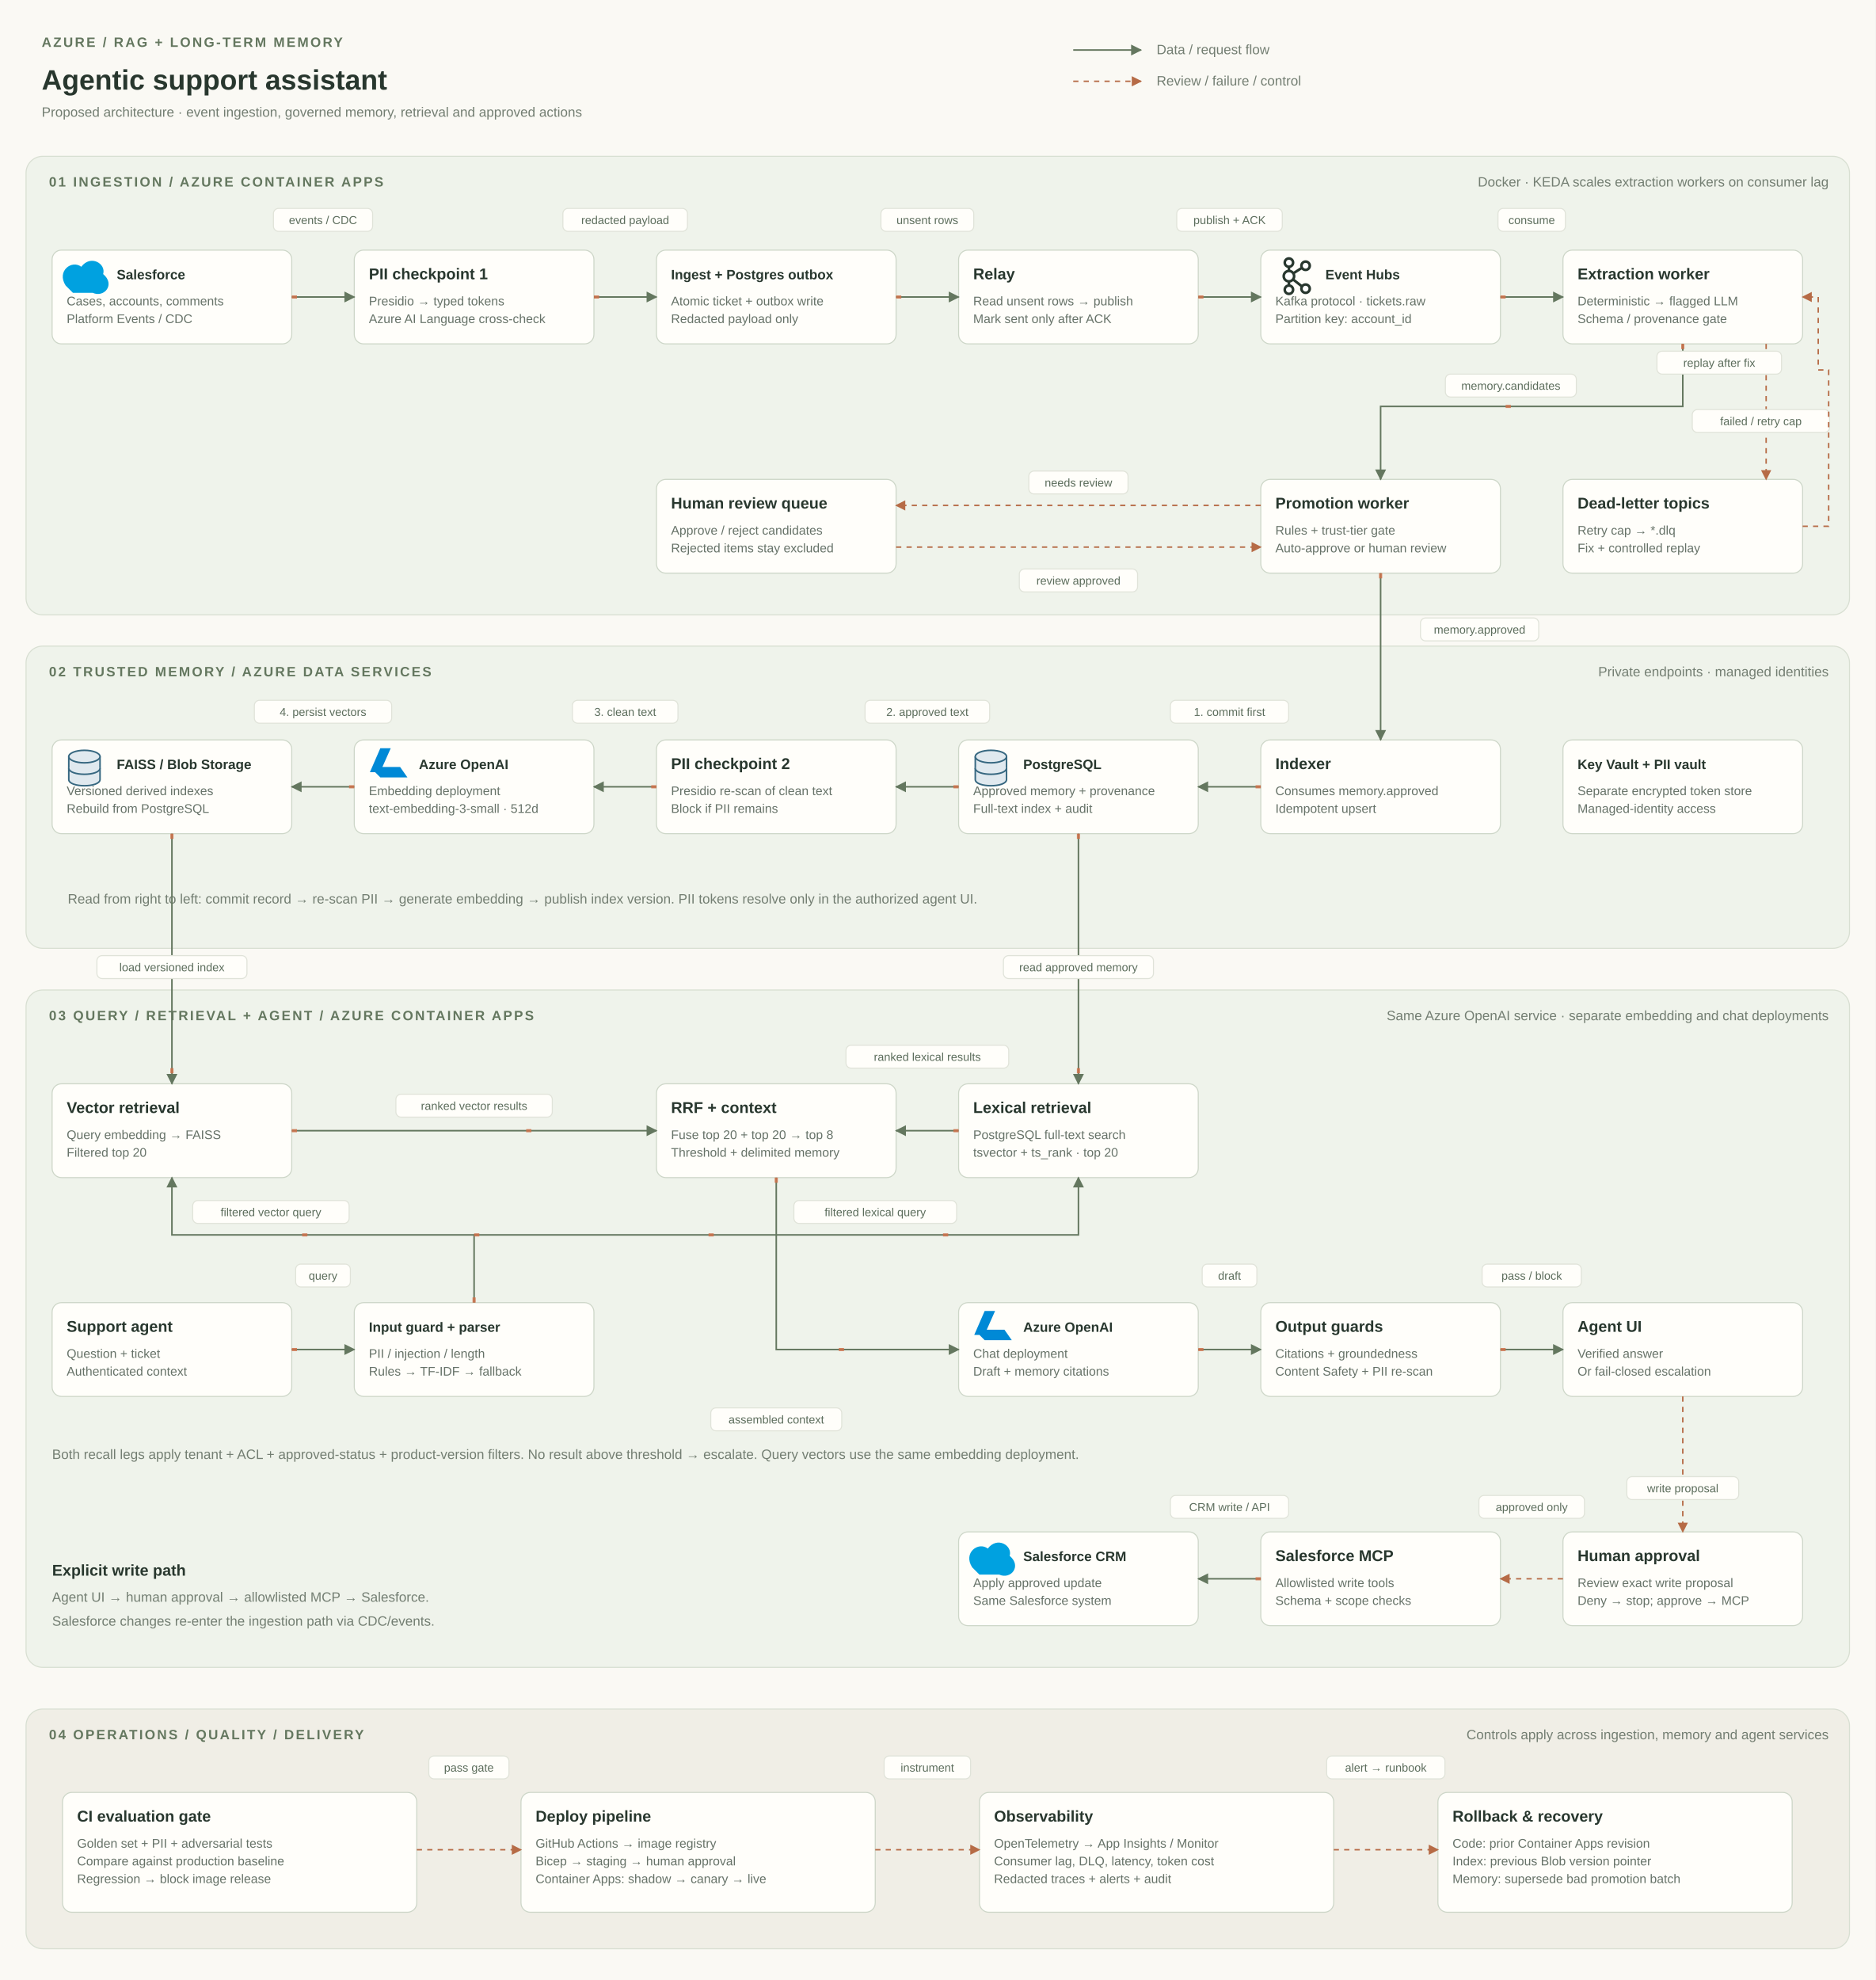
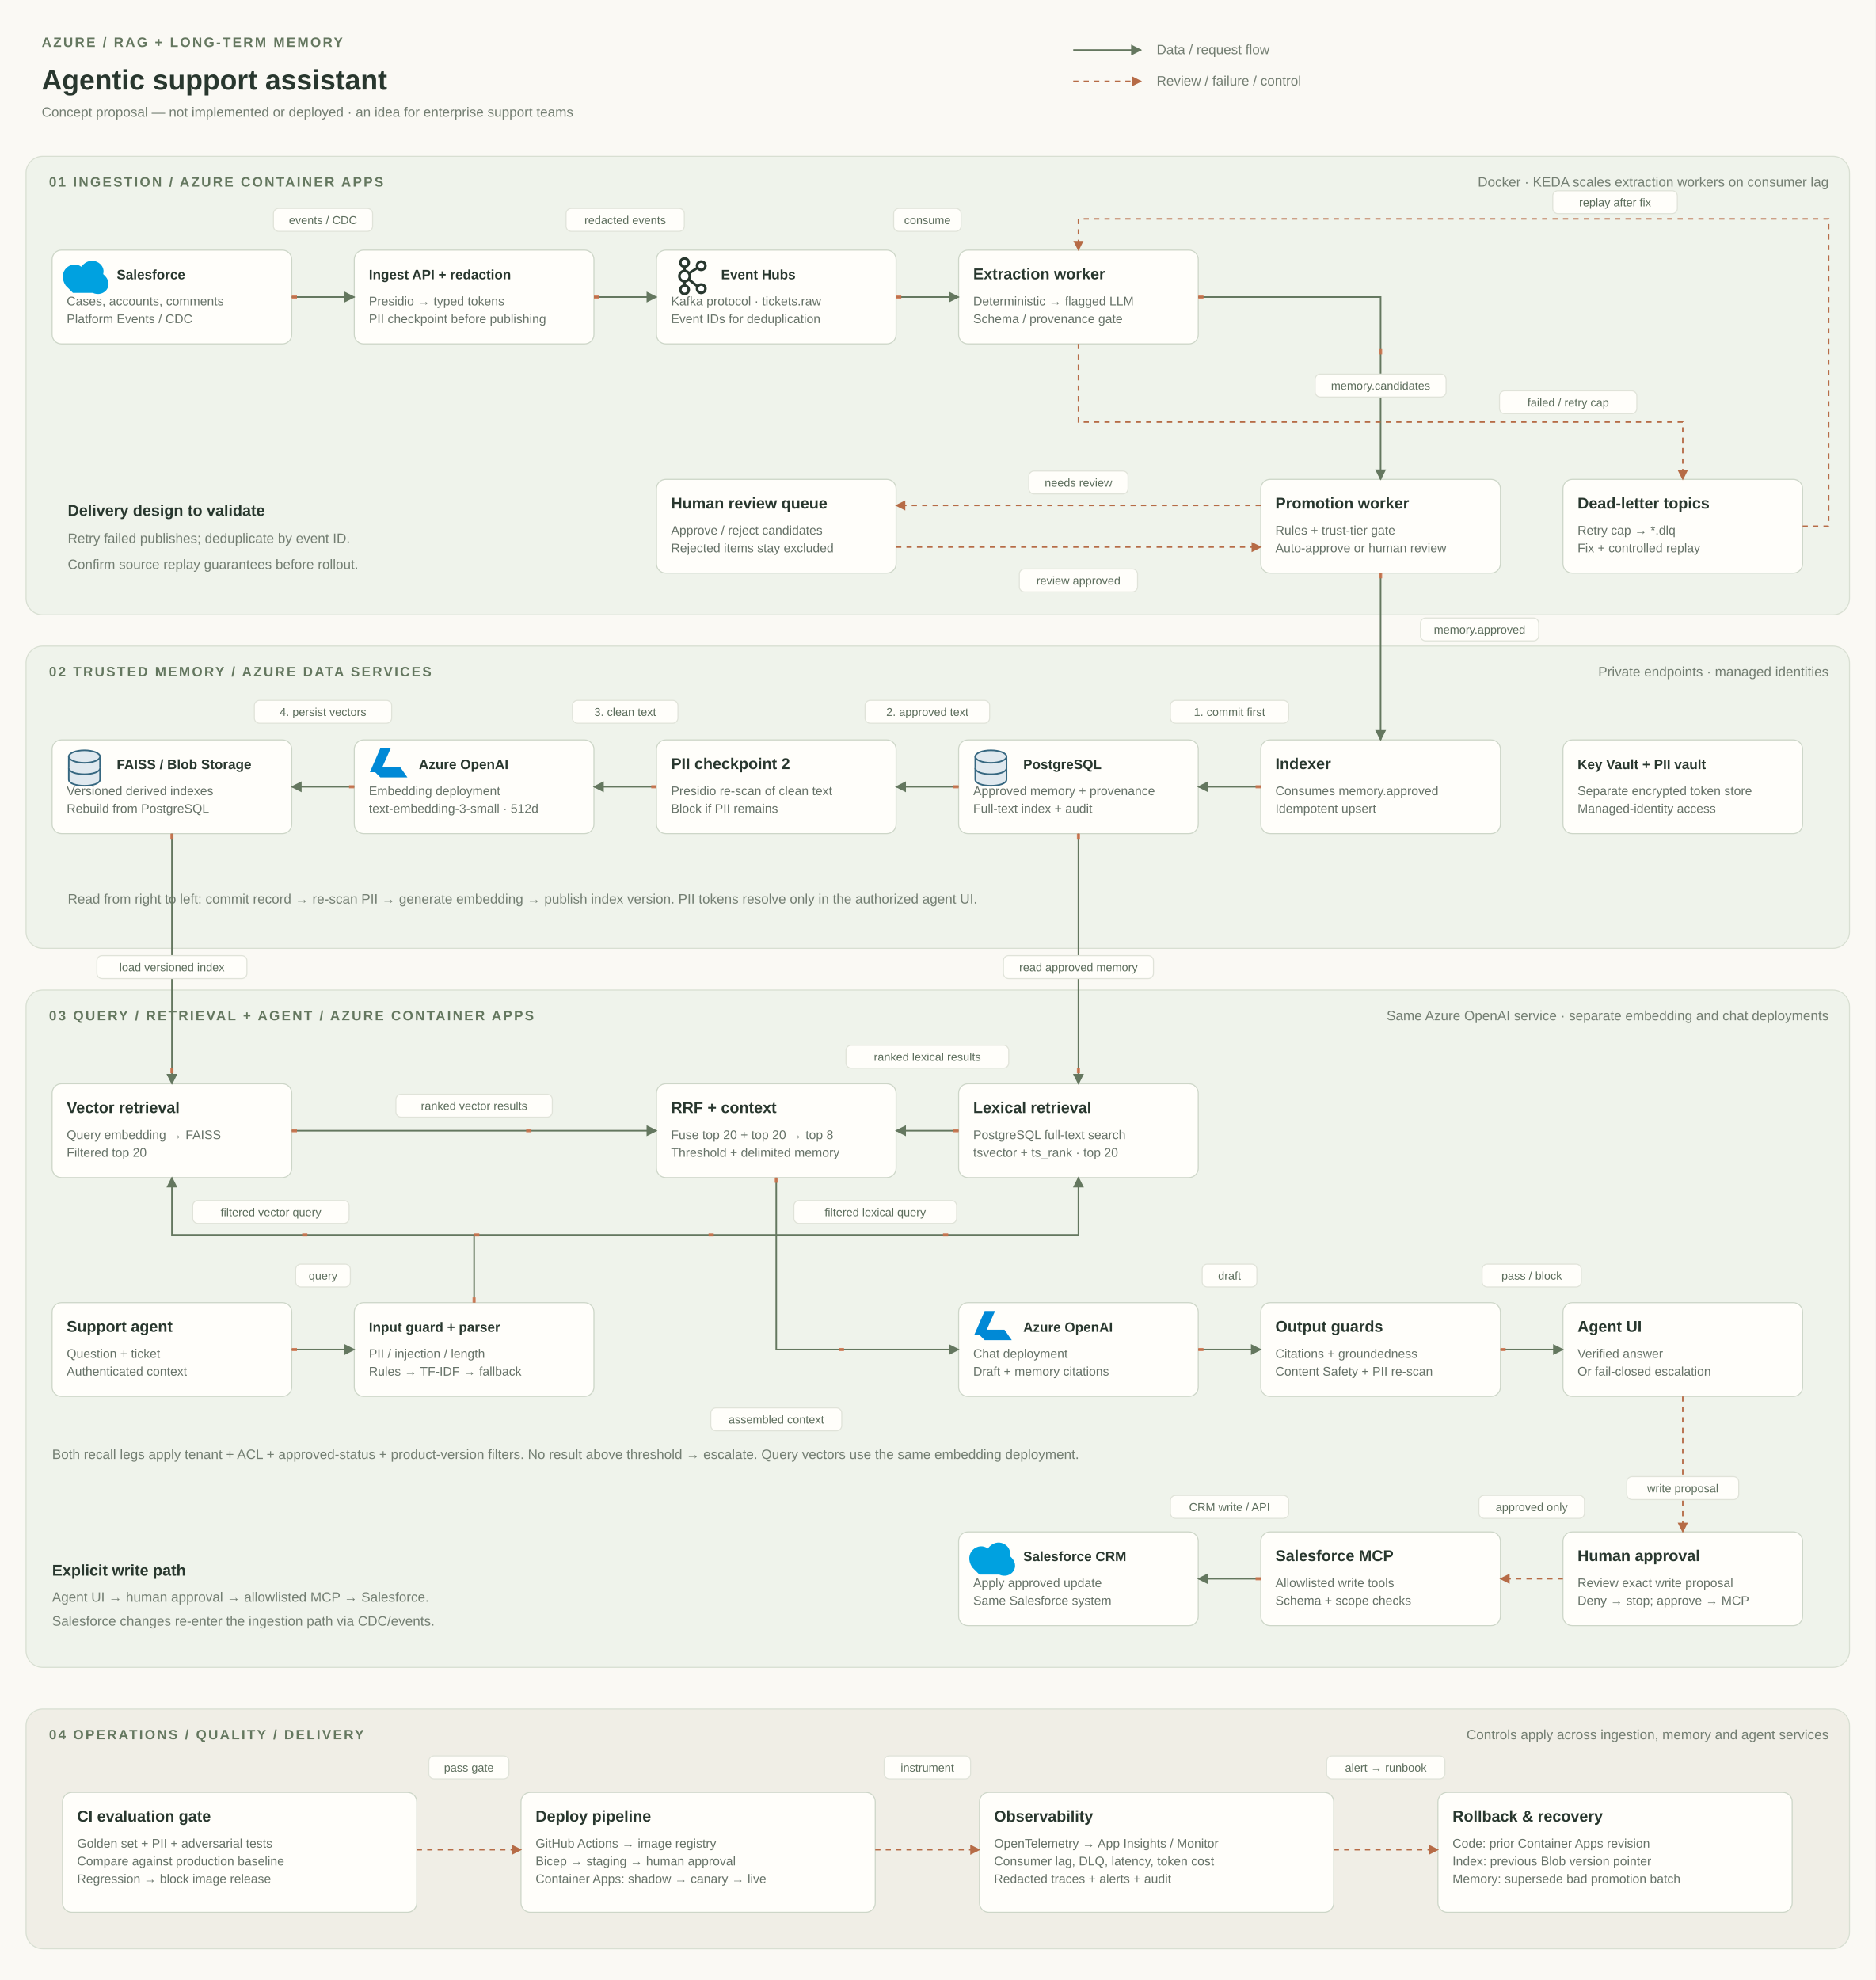
<svg xmlns="http://www.w3.org/2000/svg" width="1800" height="1900" viewBox="0 0 1800 1900" role="img" aria-labelledby="title desc">
  <defs>
    <marker id="arrow" viewBox="0 0 10 10" refX="9" refY="5" markerWidth="7" markerHeight="7" orient="auto-start-reverse">
      <path d="M0 0L10 5L0 10" fill="#64775f" />
    </marker>
    <marker id="warn" viewBox="0 0 10 10" refX="9" refY="5" markerWidth="7" markerHeight="7" orient="auto">
      <path d="M0 0L10 5L0 10" fill="#b66b46" />
    </marker>
  </defs>
  <style>text{font-family:Arial,sans-serif;fill:#28372e}.title{font-size:27px;font-weight:600}.sub{font-size:13px;fill:#737e72}.lane{font-size:13px;letter-spacing:1.7px;font-weight:bold;fill:#64775f}.nt{font-size:15px;font-weight:bold}.nd{font-size:12px;fill:#667268}.el{font-size:11px;fill:#5c6d5c;paint-order:stroke;stroke:#faf9f4;stroke-width:6px;stroke-linejoin:round}.flow{fill:none;stroke:#64775f;stroke-width:1.5;marker-end:url(#arrow)}.control{fill:none;stroke:#b66b46;stroke-width:1.4;stroke-dasharray:5 5;marker-end:url(#warn)}.packet{fill:none;stroke:#cf714a;stroke-width:3;stroke-dasharray:5 220;animation:travel 6s linear infinite;opacity:.85}@keyframes travel{to{stroke-dashoffset:-450}}@media(prefers-reduced-motion:reduce){.packet{display:none}}</style>
  <rect width="1800" height="1900" fill="#faf9f4" />
  <text x="40" y="45" class="lane">AZURE / RAG + LONG-TERM MEMORY</text>
  <text x="40" y="86" class="title">Agentic support assistant</text>
-   <text x="40" y="112" class="sub">Proposed architecture · event ingestion, governed memory, retrieval and approved actions</text>
+   <text x="40" y="112" class="sub">Concept proposal — not implemented or deployed · an idea for enterprise support teams</text>
  <path d="M1030 48h65" class="flow" />
  <text x="1110" y="52" class="sub">Data / request flow</text>
  <path d="M1030 78h65" class="control" />
  <text x="1110" y="82" class="sub">Review / failure / control</text>
  <rect x="25" y="150" width="1750" height="440" rx="16" fill="#eff3eb" stroke="#d8dfd2" />
  <text x="47" y="179" class="lane">01  INGESTION / AZURE CONTAINER APPS</text>
  <text x="1755" y="179" text-anchor="end" class="sub">Docker · KEDA scales extraction workers on consumer lag</text>
  <rect x="50" y="240" width="230" height="90" rx="9" fill="#fffefa" stroke="#cdd6c8" />
  <path d="M63 274c-9 -14 6 -25 15 -18c9 -12 24 -3 21 7c12 10 1 23 -10 18h-19z" fill="#00a1e0" />
  <text x="112" y="268" class="nt" style="font-size:13px">Salesforce</text>
  <text x="64" y="293" class="nd">Cases, accounts, comments</text>
  <text x="64" y="310" class="nd">Platform Events / CDC</text>
  <rect x="340" y="240" width="230" height="90" rx="9" fill="#fffefa" stroke="#cdd6c8" />
-   <text x="354" y="268" class="nt" style="font-size:15px">PII checkpoint 1</text>
+   <text x="354" y="268" class="nt" style="font-size:13px">Ingest API + redaction</text>
  <text x="354" y="293" class="nd">Presidio → typed tokens</text>
-   <text x="354" y="310" class="nd">Azure AI Language cross-check</text>
+   <text x="354" y="310" class="nd">PII checkpoint before publishing</text>
  <rect x="630" y="240" width="230" height="90" rx="9" fill="#fffefa" stroke="#cdd6c8" />
-   <text x="644" y="268" class="nt" style="font-size:13px">Ingest + Postgres outbox</text>
-   <text x="644" y="293" class="nd">Atomic ticket + outbox write</text>
-   <text x="644" y="310" class="nd">Redacted payload only</text>
+   <g fill="white" stroke="#28372e" stroke-width="2.5">
+     <path d="M657 254v22m0 -11l14 -9m-14 9l14 11" />
+     <circle cx="657" cy="252" r="4" />
+     <circle cx="657" cy="265" r="5" />
+     <circle cx="657" cy="278" r="4" />
+     <circle cx="673" cy="255" r="4" />
+     <circle cx="673" cy="277" r="4" />
+   </g>
+   <text x="692" y="268" class="nt" style="font-size:13px">Event Hubs</text>
+   <text x="644" y="293" class="nd">Kafka protocol · tickets.raw</text>
+   <text x="644" y="310" class="nd">Event IDs for deduplication</text>
  <rect x="920" y="240" width="230" height="90" rx="9" fill="#fffefa" stroke="#cdd6c8" />
-   <text x="934" y="268" class="nt" style="font-size:15px">Relay</text>
-   <text x="934" y="293" class="nd">Read unsent rows → publish</text>
-   <text x="934" y="310" class="nd">Mark sent only after ACK</text>
-   <rect x="1210" y="240" width="230" height="90" rx="9" fill="#fffefa" stroke="#cdd6c8" />
-   <g fill="white" stroke="#28372e" stroke-width="2.5">
-     <path d="M1237 254v22m0 -11l14 -9m-14 9l14 11" />
-     <circle cx="1237" cy="252" r="4" />
-     <circle cx="1237" cy="265" r="5" />
-     <circle cx="1237" cy="278" r="4" />
-     <circle cx="1253" cy="255" r="4" />
-     <circle cx="1253" cy="277" r="4" />
-   </g>
-   <text x="1272" y="268" class="nt" style="font-size:13px">Event Hubs</text>
-   <text x="1224" y="293" class="nd">Kafka protocol · tickets.raw</text>
-   <text x="1224" y="310" class="nd">Partition key: account_id</text>
-   <rect x="1500" y="240" width="230" height="90" rx="9" fill="#fffefa" stroke="#cdd6c8" />
-   <text x="1514" y="268" class="nt" style="font-size:15px">Extraction worker</text>
-   <text x="1514" y="293" class="nd">Deterministic → flagged LLM</text>
-   <text x="1514" y="310" class="nd">Schema / provenance gate</text>
-   <path d="M280 285H340" class="flow" />
-   <path d="M280 285H340" class="packet" />
-   <rect x="262.4" y="200" width="95.2" height="22" rx="5" fill="#fffefa" stroke="#e0e3d9" />
-   <text x="310" y="215" text-anchor="middle" class="el" style="stroke:none">events / CDC</text>
-   <path d="M570 285H630" class="flow" />
-   <path d="M570 285H630" class="packet" />
-   <rect x="540.2" y="200" width="119.6" height="22" rx="5" fill="#fffefa" stroke="#e0e3d9" />
-   <text x="600" y="215" text-anchor="middle" class="el" style="stroke:none">redacted payload</text>
-   <path d="M860 285H920" class="flow" />
-   <path d="M860 285H920" class="packet" />
-   <rect x="845.45" y="200" width="89.1" height="22" rx="5" fill="#fffefa" stroke="#e0e3d9" />
-   <text x="890" y="215" text-anchor="middle" class="el" style="stroke:none">unsent rows</text>
-   <path d="M1150 285H1210" class="flow" />
-   <path d="M1150 285H1210" class="packet" />
-   <rect x="1129.35" y="200" width="101.3" height="22" rx="5" fill="#fffefa" stroke="#e0e3d9" />
-   <text x="1180" y="215" text-anchor="middle" class="el" style="stroke:none">publish + ACK</text>
-   <path d="M1440 285H1500" class="flow" />
-   <path d="M1440 285H1500" class="packet" />
-   <rect x="1437.65" y="200" width="64.7" height="22" rx="5" fill="#fffefa" stroke="#e0e3d9" />
-   <text x="1470" y="215" text-anchor="middle" class="el" style="stroke:none">consume</text>
+   <text x="934" y="268" class="nt" style="font-size:15px">Extraction worker</text>
+   <text x="934" y="293" class="nd">Deterministic → flagged LLM</text>
+   <text x="934" y="310" class="nd">Schema / provenance gate</text>
  <rect x="1210" y="460" width="230" height="90" rx="9" fill="#fffefa" stroke="#cdd6c8" />
  <text x="1224" y="488" class="nt" style="font-size:15px">Promotion worker</text>
  <text x="1224" y="513" class="nd">Rules + trust-tier gate</text>
  <text x="1224" y="530" class="nd">Auto-approve or human review</text>
  <rect x="630" y="460" width="230" height="90" rx="9" fill="#fffefa" stroke="#cdd6c8" />
  <text x="644" y="488" class="nt" style="font-size:15px">Human review queue</text>
  <text x="644" y="513" class="nd">Approve / reject candidates</text>
  <text x="644" y="530" class="nd">Rejected items stay excluded</text>
  <rect x="1500" y="460" width="230" height="90" rx="9" fill="#fffefa" stroke="#cdd6c8" />
  <text x="1514" y="488" class="nt" style="font-size:15px">Dead-letter topics</text>
  <text x="1514" y="513" class="nd">Retry cap → *.dlq</text>
  <text x="1514" y="530" class="nd">Fix + controlled replay</text>
-   <path d="M1615 330V390H1325V460" class="flow" />
-   <path d="M1615 330V390H1325V460" class="packet" />
-   <rect x="1387.15" y="359" width="125.7" height="22" rx="5" fill="#fffefa" stroke="#e0e3d9" />
-   <text x="1450" y="374" text-anchor="middle" class="el" style="stroke:none">memory.candidates</text>
+   <path d="M280 285H340" class="flow" />
+   <path d="M280 285H340" class="packet" />
+   <rect x="262.4" y="200" width="95.2" height="22" rx="5" fill="#fffefa" stroke="#e0e3d9" />
+   <text x="310" y="215" text-anchor="middle" class="el" style="stroke:none">events / CDC</text>
+   <path d="M570 285H630" class="flow" />
+   <path d="M570 285H630" class="packet" />
+   <rect x="543.25" y="200" width="113.5" height="22" rx="5" fill="#fffefa" stroke="#e0e3d9" />
+   <text x="600" y="215" text-anchor="middle" class="el" style="stroke:none">redacted events</text>
+   <path d="M860 285H920" class="flow" />
+   <path d="M860 285H920" class="packet" />
+   <rect x="857.65" y="200" width="64.7" height="22" rx="5" fill="#fffefa" stroke="#e0e3d9" />
+   <text x="890" y="215" text-anchor="middle" class="el" style="stroke:none">consume</text>
+   <path d="M1150 285H1325V460" class="flow" />
+   <path d="M1150 285H1325V460" class="packet" />
+   <rect x="1262.15" y="359" width="125.7" height="22" rx="5" fill="#fffefa" stroke="#e0e3d9" />
+   <text x="1325" y="374" text-anchor="middle" class="el" style="stroke:none">memory.candidates</text>
  <path d="M1210 485H860" class="control" />
  <rect x="987.4" y="452" width="95.2" height="22" rx="5" fill="#fffefa" stroke="#e0e3d9" />
  <text x="1035" y="467" text-anchor="middle" class="el" style="stroke:none">needs review</text>
  <path d="M860 525H1210" class="control" />
  <rect x="978.25" y="546" width="113.5" height="22" rx="5" fill="#fffefa" stroke="#e0e3d9" />
  <text x="1035" y="561" text-anchor="middle" class="el" style="stroke:none">review approved</text>
-   <path d="M1695 330V460" class="control" />
-   <rect x="1624.1" y="393" width="131.8" height="22" rx="5" fill="#fffefa" stroke="#e0e3d9" />
-   <text x="1690" y="408" text-anchor="middle" class="el" style="stroke:none">failed / retry cap</text>
-   <path d="M1730 505H1755V355H1745V285H1730" class="control" />
-   <rect x="1590.2" y="337" width="119.6" height="22" rx="5" fill="#fffefa" stroke="#e0e3d9" />
-   <text x="1650" y="352" text-anchor="middle" class="el" style="stroke:none">replay after fix</text>
+   <path d="M1035 330V405H1615V460" class="control" />
+   <rect x="1439.1" y="375" width="131.8" height="22" rx="5" fill="#fffefa" stroke="#e0e3d9" />
+   <text x="1505" y="390" text-anchor="middle" class="el" style="stroke:none">failed / retry cap</text>
+   <path d="M1730 505H1755V210H1035V240" class="control" />
+   <rect x="1490.2" y="183" width="119.6" height="22" rx="5" fill="#fffefa" stroke="#e0e3d9" />
+   <text x="1550" y="198" text-anchor="middle" class="el" style="stroke:none">replay after fix</text>
+   <text x="65" y="495" class="nt">Delivery design to validate</text>
+   <text x="65" y="521" class="sub">Retry failed publishes; deduplicate by event ID.</text>
+   <text x="65" y="546" class="sub">Confirm source replay guarantees before rollout.</text>
  <rect x="25" y="620" width="1750" height="290" rx="16" fill="#eff3eb" stroke="#d8dfd2" />
  <text x="47" y="649" class="lane">02  TRUSTED MEMORY / AZURE DATA SERVICES</text>
  <text x="1755" y="649" text-anchor="end" class="sub">Private endpoints · managed identities</text>
  <rect x="1210" y="710" width="230" height="90" rx="9" fill="#fffefa" stroke="#cdd6c8" />
  <text x="1224" y="738" class="nt" style="font-size:15px">Indexer</text>
  <text x="1224" y="763" class="nd">Consumes memory.approved</text>
  <text x="1224" y="780" class="nd">Idempotent upsert</text>
  <rect x="920" y="710" width="230" height="90" rx="9" fill="#fffefa" stroke="#cdd6c8" />
  <g fill="#e0e9ef" stroke="#366780" stroke-width="1.5">
    <path d="M936 726v22c0 8 30 8 30 0v-22" />
    <ellipse cx="951" cy="726" rx="15" ry="6" />
    <path d="M936 737c0 8 30 8 30 0" />
  </g>
  <text x="982" y="738" class="nt" style="font-size:13px">PostgreSQL</text>
  <text x="934" y="763" class="nd">Approved memory + provenance</text>
  <text x="934" y="780" class="nd">Full-text index + audit</text>
  <rect x="630" y="710" width="230" height="90" rx="9" fill="#fffefa" stroke="#cdd6c8" />
  <text x="644" y="738" class="nt" style="font-size:15px">PII checkpoint 2</text>
  <text x="644" y="763" class="nd">Presidio re-scan of clean text</text>
  <text x="644" y="780" class="nd">Block if PII remains</text>
  <rect x="340" y="710" width="230" height="90" rx="9" fill="#fffefa" stroke="#cdd6c8" />
  <path d="M355 741l10 -23h10l-8 18h17l7 10h-26l-5 -5z" fill="#0089d6" />
  <text x="402" y="738" class="nt" style="font-size:13px">Azure OpenAI</text>
  <text x="354" y="763" class="nd">Embedding deployment</text>
  <text x="354" y="780" class="nd">text-embedding-3-small · 512d</text>
  <rect x="50" y="710" width="230" height="90" rx="9" fill="#fffefa" stroke="#cdd6c8" />
  <g fill="#e0e9ef" stroke="#366780" stroke-width="1.5">
    <path d="M66 726v22c0 8 30 8 30 0v-22" />
    <ellipse cx="81" cy="726" rx="15" ry="6" />
    <path d="M66 737c0 8 30 8 30 0" />
  </g>
  <text x="112" y="738" class="nt" style="font-size:13px">FAISS / Blob Storage</text>
  <text x="64" y="763" class="nd">Versioned derived indexes</text>
  <text x="64" y="780" class="nd">Rebuild from PostgreSQL</text>
  <rect x="1500" y="710" width="230" height="90" rx="9" fill="#fffefa" stroke="#cdd6c8" />
  <text x="1514" y="738" class="nt" style="font-size:13px">Key Vault + PII vault</text>
  <text x="1514" y="763" class="nd">Separate encrypted token store</text>
  <text x="1514" y="780" class="nd">Managed-identity access</text>
  <path d="M1325 550V710" class="flow" />
  <path d="M1325 550V710" class="packet" />
  <rect x="1363.25" y="593" width="113.5" height="22" rx="5" fill="#fffefa" stroke="#e0e3d9" />
  <text x="1420" y="608" text-anchor="middle" class="el" style="stroke:none">memory.approved</text>
  <path d="M1210 755H1150" class="flow" />
  <path d="M1210 755H1150" class="packet" />
  <rect x="1123.25" y="672" width="113.5" height="22" rx="5" fill="#fffefa" stroke="#e0e3d9" />
  <text x="1180" y="687" text-anchor="middle" class="el" style="stroke:none">1. commit first</text>
  <path d="M920 755H860" class="flow" />
  <path d="M920 755H860" class="packet" />
  <rect x="830.2" y="672" width="119.6" height="22" rx="5" fill="#fffefa" stroke="#e0e3d9" />
  <text x="890" y="687" text-anchor="middle" class="el" style="stroke:none">2. approved text</text>
  <path d="M630 755H570" class="flow" />
  <path d="M630 755H570" class="packet" />
  <rect x="549.35" y="672" width="101.3" height="22" rx="5" fill="#fffefa" stroke="#e0e3d9" />
  <text x="600" y="687" text-anchor="middle" class="el" style="stroke:none">3. clean text</text>
  <path d="M340 755H280" class="flow" />
  <path d="M340 755H280" class="packet" />
  <rect x="244.1" y="672" width="131.8" height="22" rx="5" fill="#fffefa" stroke="#e0e3d9" />
  <text x="310" y="687" text-anchor="middle" class="el" style="stroke:none">4. persist vectors</text>
  <text x="65" y="867" class="sub">Read from right to left: commit record → re-scan PII → generate embedding → publish index version. PII tokens resolve only in the authorized agent UI.</text>
  <rect x="25" y="950" width="1750" height="650" rx="16" fill="#eff3eb" stroke="#d8dfd2" />
  <text x="47" y="979" class="lane">03  QUERY / RETRIEVAL + AGENT / AZURE CONTAINER APPS</text>
  <text x="1755" y="979" text-anchor="end" class="sub">Same Azure OpenAI service · separate embedding and chat deployments</text>
  <rect x="50" y="1040" width="230" height="90" rx="9" fill="#fffefa" stroke="#cdd6c8" />
  <text x="64" y="1068" class="nt" style="font-size:15px">Vector retrieval</text>
  <text x="64" y="1093" class="nd">Query embedding → FAISS</text>
  <text x="64" y="1110" class="nd">Filtered top 20</text>
  <rect x="920" y="1040" width="230" height="90" rx="9" fill="#fffefa" stroke="#cdd6c8" />
  <text x="934" y="1068" class="nt" style="font-size:15px">Lexical retrieval</text>
  <text x="934" y="1093" class="nd">PostgreSQL full-text search</text>
  <text x="934" y="1110" class="nd">tsvector + ts_rank · top 20</text>
  <rect x="630" y="1040" width="230" height="90" rx="9" fill="#fffefa" stroke="#cdd6c8" />
  <text x="644" y="1068" class="nt" style="font-size:15px">RRF + context</text>
  <text x="644" y="1093" class="nd">Fuse top 20 + top 20 → top 8</text>
  <text x="644" y="1110" class="nd">Threshold + delimited memory</text>
  <path d="M165 800V1040" class="flow" />
  <path d="M165 800V1040" class="packet" />
  <rect x="93.0" y="917" width="144.0" height="22" rx="5" fill="#fffefa" stroke="#e0e3d9" />
  <text x="165" y="932" text-anchor="middle" class="el" style="stroke:none">load versioned index</text>
  <path d="M1035 800V1040" class="flow" />
  <path d="M1035 800V1040" class="packet" />
  <rect x="963.0" y="917" width="144.0" height="22" rx="5" fill="#fffefa" stroke="#e0e3d9" />
  <text x="1035" y="932" text-anchor="middle" class="el" style="stroke:none">read approved memory</text>
  <path d="M280 1085H630" class="flow" />
  <path d="M280 1085H630" class="packet" />
  <rect x="379.95" y="1050" width="150.1" height="22" rx="5" fill="#fffefa" stroke="#e0e3d9" />
  <text x="455" y="1065" text-anchor="middle" class="el" style="stroke:none">ranked vector results</text>
  <path d="M920 1085H860" class="flow" />
  <path d="M920 1085H860" class="packet" />
  <rect x="811.9" y="1003" width="156.2" height="22" rx="5" fill="#fffefa" stroke="#e0e3d9" />
  <text x="890" y="1018" text-anchor="middle" class="el" style="stroke:none">ranked lexical results</text>
  <rect x="50" y="1250" width="230" height="90" rx="9" fill="#fffefa" stroke="#cdd6c8" />
  <text x="64" y="1278" class="nt" style="font-size:15px">Support agent</text>
  <text x="64" y="1303" class="nd">Question + ticket</text>
  <text x="64" y="1320" class="nd">Authenticated context</text>
  <rect x="340" y="1250" width="230" height="90" rx="9" fill="#fffefa" stroke="#cdd6c8" />
  <text x="354" y="1278" class="nt" style="font-size:13px">Input guard + parser</text>
  <text x="354" y="1303" class="nd">PII / injection / length</text>
  <text x="354" y="1320" class="nd">Rules → TF-IDF → fallback</text>
  <rect x="920" y="1250" width="230" height="90" rx="9" fill="#fffefa" stroke="#cdd6c8" />
  <path d="M935 1281l10 -23h10l-8 18h17l7 10h-26l-5 -5z" fill="#0089d6" />
  <text x="982" y="1278" class="nt" style="font-size:13px">Azure OpenAI</text>
  <text x="934" y="1303" class="nd">Chat deployment</text>
  <text x="934" y="1320" class="nd">Draft + memory citations</text>
  <rect x="1210" y="1250" width="230" height="90" rx="9" fill="#fffefa" stroke="#cdd6c8" />
  <text x="1224" y="1278" class="nt" style="font-size:15px">Output guards</text>
  <text x="1224" y="1303" class="nd">Citations + groundedness</text>
  <text x="1224" y="1320" class="nd">Content Safety + PII re-scan</text>
  <rect x="1500" y="1250" width="230" height="90" rx="9" fill="#fffefa" stroke="#cdd6c8" />
  <text x="1514" y="1278" class="nt" style="font-size:15px">Agent UI</text>
  <text x="1514" y="1303" class="nd">Verified answer</text>
  <text x="1514" y="1320" class="nd">Or fail-closed escalation</text>
  <path d="M280 1295H340" class="flow" />
  <path d="M280 1295H340" class="packet" />
  <rect x="283.75" y="1213" width="52.5" height="22" rx="5" fill="#fffefa" stroke="#e0e3d9" />
  <text x="310" y="1228" text-anchor="middle" class="el" style="stroke:none">query</text>
  <path d="M455 1250V1185H165V1130" class="flow" />
  <path d="M455 1250V1185H165V1130" class="packet" />
  <rect x="184.95" y="1152" width="150.1" height="22" rx="5" fill="#fffefa" stroke="#e0e3d9" />
  <text x="260" y="1167" text-anchor="middle" class="el" style="stroke:none">filtered vector query</text>
  <path d="M455 1185H1035V1130" class="flow" />
  <path d="M455 1185H1035V1130" class="packet" />
  <rect x="761.9" y="1152" width="156.2" height="22" rx="5" fill="#fffefa" stroke="#e0e3d9" />
  <text x="840" y="1167" text-anchor="middle" class="el" style="stroke:none">filtered lexical query</text>
  <path d="M745 1130V1295H920" class="flow" />
  <path d="M745 1130V1295H920" class="packet" />
  <rect x="682.15" y="1351" width="125.7" height="22" rx="5" fill="#fffefa" stroke="#e0e3d9" />
  <text x="745" y="1366" text-anchor="middle" class="el" style="stroke:none">assembled context</text>
  <path d="M1150 1295H1210" class="flow" />
  <path d="M1150 1295H1210" class="packet" />
  <rect x="1153.75" y="1213" width="52.5" height="22" rx="5" fill="#fffefa" stroke="#e0e3d9" />
  <text x="1180" y="1228" text-anchor="middle" class="el" style="stroke:none">draft</text>
  <path d="M1440 1295H1500" class="flow" />
  <path d="M1440 1295H1500" class="packet" />
  <rect x="1422.4" y="1213" width="95.2" height="22" rx="5" fill="#fffefa" stroke="#e0e3d9" />
  <text x="1470" y="1228" text-anchor="middle" class="el" style="stroke:none">pass / block</text>
  <text x="50" y="1400" class="sub">Both recall legs apply tenant + ACL + approved-status + product-version filters. No result above threshold → escalate. Query vectors use the same embedding deployment.</text>
  <rect x="1500" y="1470" width="230" height="90" rx="9" fill="#fffefa" stroke="#cdd6c8" />
  <text x="1514" y="1498" class="nt" style="font-size:15px">Human approval</text>
  <text x="1514" y="1523" class="nd">Review exact write proposal</text>
  <text x="1514" y="1540" class="nd">Deny → stop; approve → MCP</text>
  <rect x="1210" y="1470" width="230" height="90" rx="9" fill="#fffefa" stroke="#cdd6c8" />
  <text x="1224" y="1498" class="nt" style="font-size:15px">Salesforce MCP</text>
  <text x="1224" y="1523" class="nd">Allowlisted write tools</text>
  <text x="1224" y="1540" class="nd">Schema + scope checks</text>
  <rect x="920" y="1470" width="230" height="90" rx="9" fill="#fffefa" stroke="#cdd6c8" />
  <path d="M933 1504c-9 -14 6 -25 15 -18c9 -12 24 -3 21 7c12 10 1 23 -10 18h-19z" fill="#00a1e0" />
  <text x="982" y="1498" class="nt" style="font-size:13px">Salesforce CRM</text>
  <text x="934" y="1523" class="nd">Apply approved update</text>
  <text x="934" y="1540" class="nd">Same Salesforce system</text>
  <path d="M1615 1340V1470" class="control" />
  <rect x="1561.3" y="1417" width="107.4" height="22" rx="5" fill="#fffefa" stroke="#e0e3d9" />
  <text x="1615" y="1432" text-anchor="middle" class="el" style="stroke:none">write proposal</text>
  <path d="M1500 1515H1440" class="control" />
  <rect x="1419.35" y="1435" width="101.3" height="22" rx="5" fill="#fffefa" stroke="#e0e3d9" />
  <text x="1470" y="1450" text-anchor="middle" class="el" style="stroke:none">approved only</text>
  <path d="M1210 1515H1150" class="flow" />
  <path d="M1210 1515H1150" class="packet" />
  <rect x="1123.25" y="1435" width="113.5" height="22" rx="5" fill="#fffefa" stroke="#e0e3d9" />
  <text x="1180" y="1450" text-anchor="middle" class="el" style="stroke:none">CRM write / API</text>
  <text x="50" y="1512" class="nt">Explicit write path</text>
  <text x="50" y="1537" class="sub">Agent UI → human approval → allowlisted MCP → Salesforce.</text>
  <text x="50" y="1560" class="sub">Salesforce changes re-enter the ingestion path via CDC/events.</text>
  <rect x="25" y="1640" width="1750" height="230" rx="16" fill="#f0eee6" stroke="#d8dfd2" />
  <text x="47" y="1669" class="lane">04  OPERATIONS / QUALITY / DELIVERY</text>
  <text x="1755" y="1669" text-anchor="end" class="sub">Controls apply across ingestion, memory and agent services</text>
  <rect x="60" y="1720" width="340" height="115" rx="9" fill="#fffefa" stroke="#cdd6c8" />
  <text x="74" y="1748" class="nt" style="font-size:15px">CI evaluation gate</text>
  <text x="74" y="1773" class="nd">Golden set + PII + adversarial tests</text>
  <text x="74" y="1790" class="nd">Compare against production baseline</text>
  <text x="74" y="1807" class="nd">Regression → block image release</text>
  <rect x="500" y="1720" width="340" height="115" rx="9" fill="#fffefa" stroke="#cdd6c8" />
  <text x="514" y="1748" class="nt" style="font-size:15px">Deploy pipeline</text>
  <text x="514" y="1773" class="nd">GitHub Actions → image registry</text>
  <text x="514" y="1790" class="nd">Bicep → staging → human approval</text>
  <text x="514" y="1807" class="nd">Container Apps: shadow → canary → live</text>
  <rect x="940" y="1720" width="340" height="115" rx="9" fill="#fffefa" stroke="#cdd6c8" />
  <text x="954" y="1748" class="nt" style="font-size:15px">Observability</text>
  <text x="954" y="1773" class="nd">OpenTelemetry → App Insights / Monitor</text>
  <text x="954" y="1790" class="nd">Consumer lag, DLQ, latency, token cost</text>
  <text x="954" y="1807" class="nd">Redacted traces + alerts + audit</text>
  <rect x="1380" y="1720" width="340" height="115" rx="9" fill="#fffefa" stroke="#cdd6c8" />
  <text x="1394" y="1748" class="nt" style="font-size:15px">Rollback &amp; recovery</text>
  <text x="1394" y="1773" class="nd">Code: prior Container Apps revision</text>
  <text x="1394" y="1790" class="nd">Index: previous Blob version pointer</text>
  <text x="1394" y="1807" class="nd">Memory: supersede bad promotion batch</text>
  <path d="M400 1775H500" class="control" />
  <rect x="411.55" y="1685" width="76.9" height="22" rx="5" fill="#fffefa" stroke="#e0e3d9" />
  <text x="450" y="1700" text-anchor="middle" class="el" style="stroke:none">pass gate</text>
  <path d="M840 1775H940" class="control" />
  <rect x="848.5" y="1685" width="83.0" height="22" rx="5" fill="#fffefa" stroke="#e0e3d9" />
  <text x="890" y="1700" text-anchor="middle" class="el" style="stroke:none">instrument</text>
  <path d="M1280 1775H1380" class="control" />
  <rect x="1273.25" y="1685" width="113.5" height="22" rx="5" fill="#fffefa" stroke="#e0e3d9" />
  <text x="1330" y="1700" text-anchor="middle" class="el" style="stroke:none">alert → runbook</text>
</svg>
